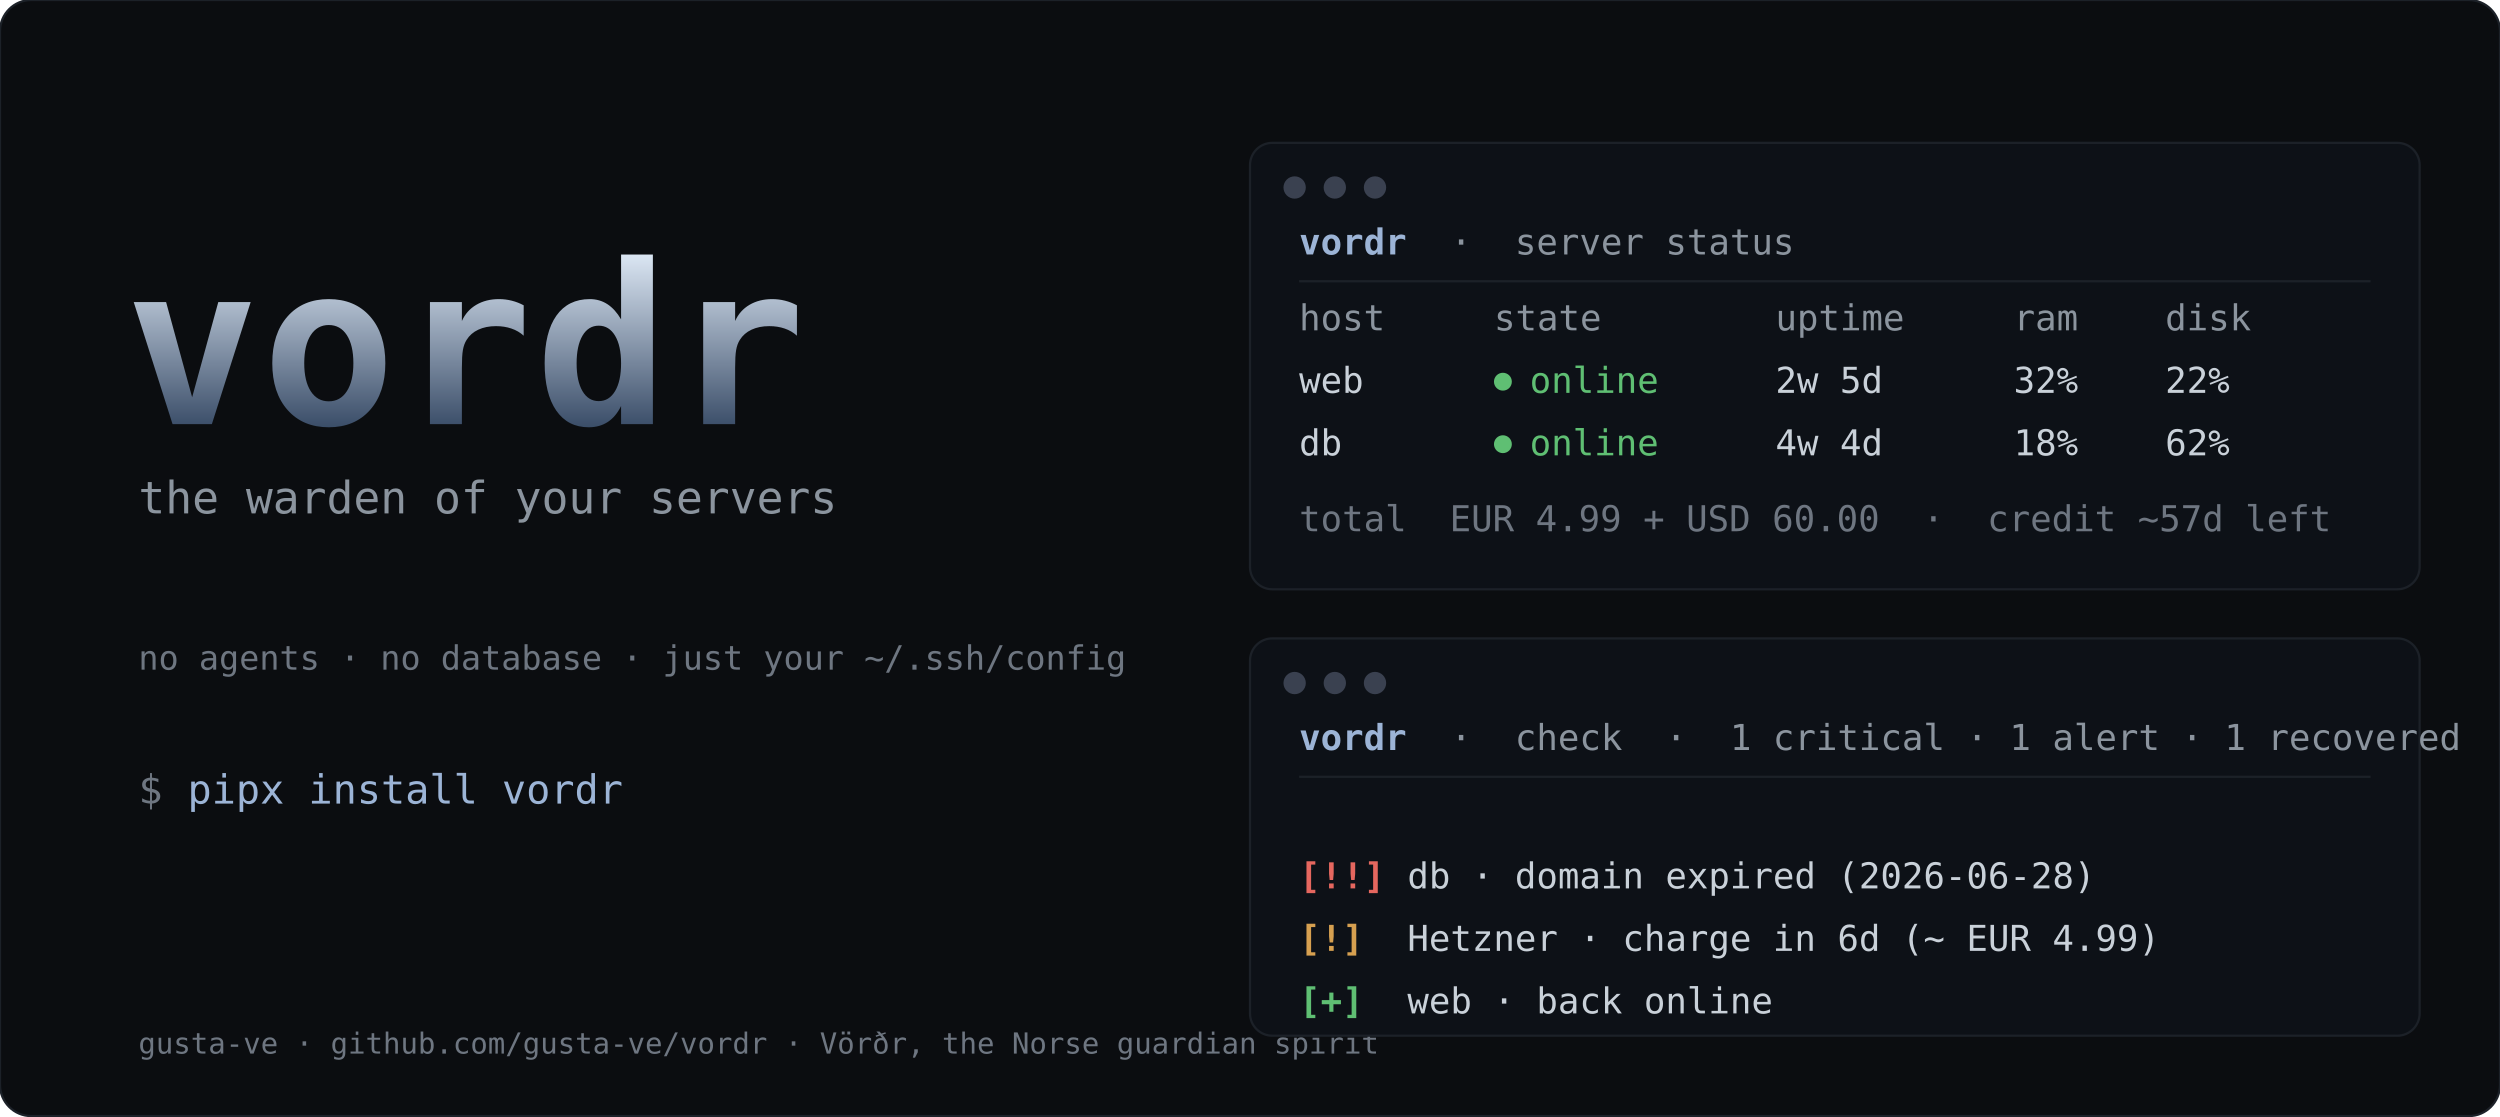
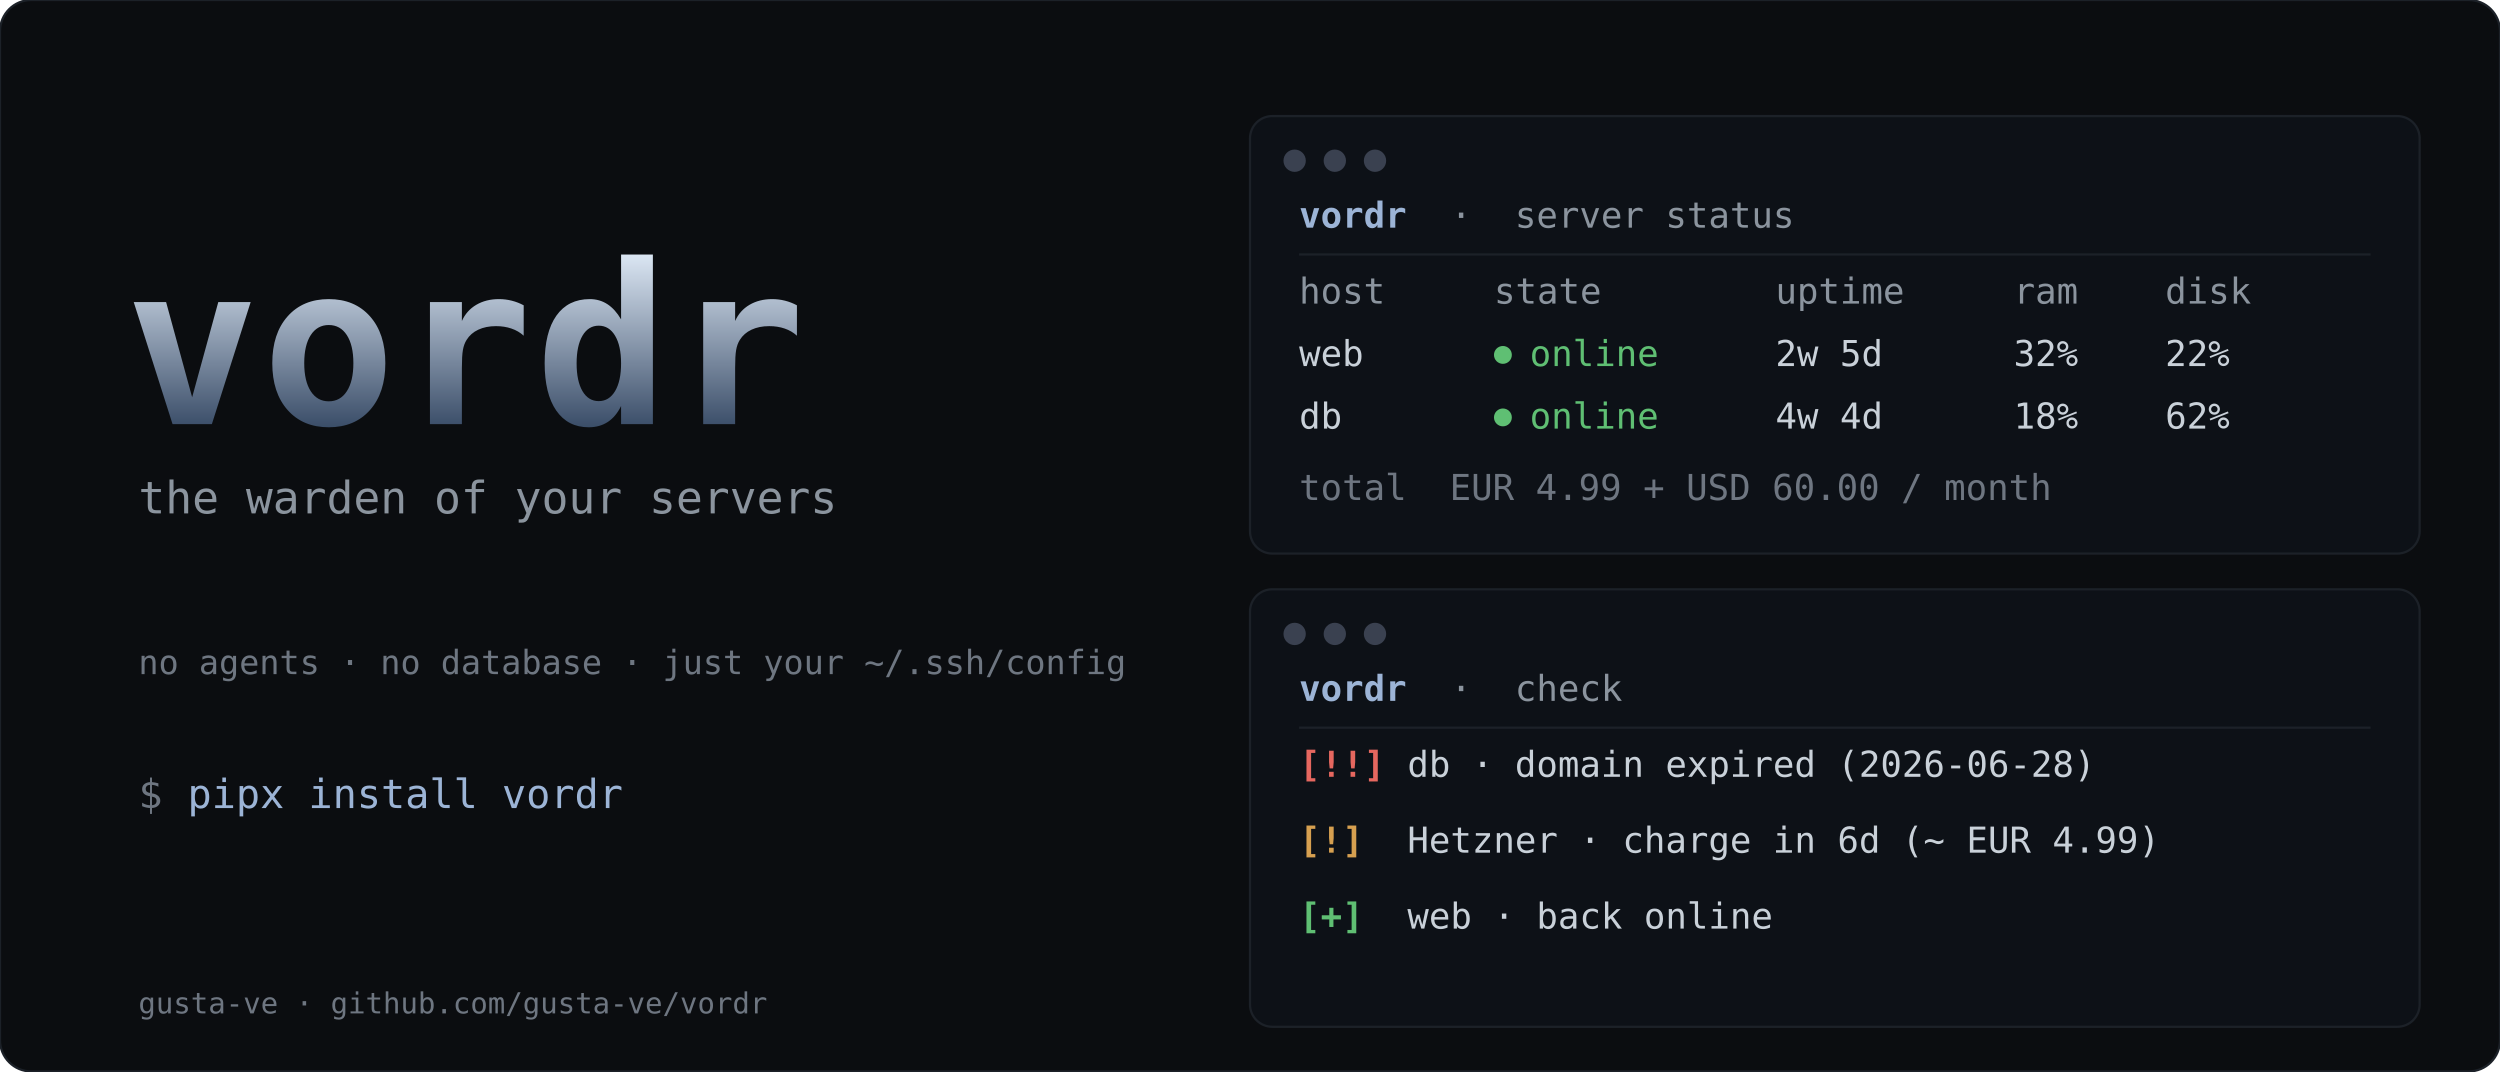
- <svg xmlns="http://www.w3.org/2000/svg" width="1120" height="500" viewBox="0 0 1120 500" font-family="ui-monospace,SFMono-Regular,Menlo,Consolas,monospace">
+ <svg xmlns="http://www.w3.org/2000/svg" width="1120" height="480" viewBox="0 0 1120 480" font-family="ui-monospace,SFMono-Regular,Menlo,Consolas,monospace">
  <defs>
    <linearGradient id="wm" x1="0" y1="0" x2="0" y2="1">
      <stop offset="0" stop-color="#dbe6f3" />
      <stop offset="1" stop-color="#3a4d68" />
    </linearGradient>
  </defs>
-   <rect width="1120" height="500" rx="14" fill="#0b0d10" stroke="#1c2128" />
+   <rect width="1120" height="480" rx="14" fill="#0b0d10" stroke="#1c2128" />
  <text x="56" y="190" font-size="100" font-weight="800" fill="url(#wm)" letter-spacing="1">vordr</text>
  <text x="62" y="230" font-size="20" fill="#8b949e" xml:space="preserve">the warden of your servers</text>
-   <text x="62" y="300" font-size="15" fill="#6e7681" xml:space="preserve">no agents · no database · just your ~/.ssh/config</text>
-   <text x="62" y="360" font-size="18" fill="#6e7681" xml:space="preserve">$</text>
-   <text x="84" y="360" font-size="18" fill="#9cb4d6" xml:space="preserve">pipx install vordr</text>
-   <text x="62" y="472" font-size="13" fill="#6e7681" xml:space="preserve">gusta-ve · github.com/gusta-ve/vordr · Vörðr, the Norse guardian spirit</text>
-   <rect x="560" y="64" width="524" height="200" rx="10" fill="#0d1117" stroke="#1c2128" />
-   <circle cx="580" cy="84" r="5" fill="#3a4150" />
-   <circle cx="598" cy="84" r="5" fill="#3a4150" />
-   <circle cx="616" cy="84" r="5" fill="#3a4150" />
-   <text x="582" y="114" font-size="16" fill="#9cb4d6" font-weight="700" xml:space="preserve">vordr</text>
-   <text x="630.5" y="114" font-size="16" fill="#8b949e" xml:space="preserve">  ·  server status</text>
-   <line x1="582" y1="126" x2="1062" y2="126" stroke="#1c2128" />
-   <text x="582.0" y="148" font-size="16" fill="#8b949e" xml:space="preserve">host</text>
-   <text x="669.3" y="148" font-size="16" fill="#8b949e" xml:space="preserve">state</text>
-   <text x="795.4" y="148" font-size="16" fill="#8b949e" xml:space="preserve">uptime</text>
-   <text x="902.1" y="148" font-size="16" fill="#8b949e" xml:space="preserve">ram</text>
-   <text x="970.0" y="148" font-size="16" fill="#8b949e" xml:space="preserve">disk</text>
-   <text x="582.0" y="176" font-size="16" fill="#c9d1d9" xml:space="preserve">web</text>
-   <circle cx="673.3" cy="171" r="4" fill="#5fbf73" />
-   <text x="685.3" y="176" font-size="16" fill="#5fbf73" xml:space="preserve">online</text>
-   <text x="795.4" y="176" font-size="16" fill="#c9d1d9" xml:space="preserve">2w 5d</text>
-   <text x="902.1" y="176" font-size="16" fill="#c9d1d9" xml:space="preserve">32%</text>
-   <text x="970.0" y="176" font-size="16" fill="#c9d1d9" xml:space="preserve">22%</text>
-   <text x="582.0" y="204" font-size="16" fill="#c9d1d9" xml:space="preserve">db</text>
-   <circle cx="673.3" cy="199" r="4" fill="#5fbf73" />
-   <text x="685.3" y="204" font-size="16" fill="#5fbf73" xml:space="preserve">online</text>
-   <text x="795.4" y="204" font-size="16" fill="#c9d1d9" xml:space="preserve">4w 4d</text>
-   <text x="902.1" y="204" font-size="16" fill="#c9d1d9" xml:space="preserve">18%</text>
-   <text x="970.0" y="204" font-size="16" fill="#c9d1d9" xml:space="preserve">62%</text>
-   <text x="582" y="238" font-size="16" fill="#6e7681" xml:space="preserve">total  EUR 4.99 + USD 60.00  ·  credit ~57d left</text>
-   <rect x="560" y="286" width="524" height="178" rx="10" fill="#0d1117" stroke="#1c2128" />
-   <circle cx="580" cy="306" r="5" fill="#3a4150" />
-   <circle cx="598" cy="306" r="5" fill="#3a4150" />
-   <circle cx="616" cy="306" r="5" fill="#3a4150" />
-   <text x="582" y="336" font-size="16" fill="#9cb4d6" font-weight="700" xml:space="preserve">vordr</text>
-   <text x="630.5" y="336" font-size="16" fill="#8b949e" xml:space="preserve">  ·  check  ·  1 critical · 1 alert · 1 recovered</text>
-   <line x1="582" y1="348" x2="1062" y2="348" stroke="#1c2128" />
-   <text x="582" y="398" font-size="16" fill="#e5675f" font-weight="700" xml:space="preserve">[!!]</text>
-   <text x="630.5" y="398" font-size="16" fill="#c9d1d9" xml:space="preserve">db · domain expired (2026-06-28)</text>
-   <text x="582" y="426" font-size="16" fill="#d6a050" font-weight="700" xml:space="preserve">[!]</text>
-   <text x="630.5" y="426" font-size="16" fill="#c9d1d9" xml:space="preserve">Hetzner · charge in 6d (~ EUR 4.99)</text>
-   <text x="582" y="454" font-size="16" fill="#5fbf73" font-weight="700" xml:space="preserve">[+]</text>
-   <text x="630.5" y="454" font-size="16" fill="#c9d1d9" xml:space="preserve">web · back online</text>
+   <text x="62" y="302" font-size="15" fill="#6e7681" xml:space="preserve">no agents · no database · just your ~/.ssh/config</text>
+   <text x="62" y="362" font-size="18" fill="#6e7681" xml:space="preserve">$</text>
+   <text x="84" y="362" font-size="18" fill="#9cb4d6" xml:space="preserve">pipx install vordr</text>
+   <text x="62" y="454" font-size="13" fill="#6e7681" xml:space="preserve">gusta-ve · github.com/gusta-ve/vordr</text>
+   <rect x="560" y="52" width="524" height="196" rx="10" fill="#0d1117" stroke="#1c2128" />
+   <circle cx="580" cy="72" r="5" fill="#3a4150" />
+   <circle cx="598" cy="72" r="5" fill="#3a4150" />
+   <circle cx="616" cy="72" r="5" fill="#3a4150" />
+   <text x="582" y="102" font-size="16" fill="#9cb4d6" font-weight="700" xml:space="preserve">vordr</text>
+   <text x="630.5" y="102" font-size="16" fill="#8b949e" xml:space="preserve">  ·  server status</text>
+   <line x1="582" y1="114" x2="1062" y2="114" stroke="#1c2128" />
+   <text x="582.0" y="136" font-size="16" fill="#8b949e" xml:space="preserve">host</text>
+   <text x="669.3" y="136" font-size="16" fill="#8b949e" xml:space="preserve">state</text>
+   <text x="795.4" y="136" font-size="16" fill="#8b949e" xml:space="preserve">uptime</text>
+   <text x="902.1" y="136" font-size="16" fill="#8b949e" xml:space="preserve">ram</text>
+   <text x="970.0" y="136" font-size="16" fill="#8b949e" xml:space="preserve">disk</text>
+   <text x="582.0" y="164" font-size="16" fill="#c9d1d9" xml:space="preserve">web</text>
+   <circle cx="673.3" cy="159" r="4" fill="#5fbf73" />
+   <text x="685.3" y="164" font-size="16" fill="#5fbf73" xml:space="preserve">online</text>
+   <text x="795.4" y="164" font-size="16" fill="#c9d1d9" xml:space="preserve">2w 5d</text>
+   <text x="902.1" y="164" font-size="16" fill="#c9d1d9" xml:space="preserve">32%</text>
+   <text x="970.0" y="164" font-size="16" fill="#c9d1d9" xml:space="preserve">22%</text>
+   <text x="582.0" y="192" font-size="16" fill="#c9d1d9" xml:space="preserve">db</text>
+   <circle cx="673.3" cy="187" r="4" fill="#5fbf73" />
+   <text x="685.3" y="192" font-size="16" fill="#5fbf73" xml:space="preserve">online</text>
+   <text x="795.4" y="192" font-size="16" fill="#c9d1d9" xml:space="preserve">4w 4d</text>
+   <text x="902.1" y="192" font-size="16" fill="#c9d1d9" xml:space="preserve">18%</text>
+   <text x="970.0" y="192" font-size="16" fill="#c9d1d9" xml:space="preserve">62%</text>
+   <text x="582" y="224" font-size="16" fill="#6e7681" xml:space="preserve">total  EUR 4.99 + USD 60.00 / month</text>
+   <rect x="560" y="264" width="524" height="196" rx="10" fill="#0d1117" stroke="#1c2128" />
+   <circle cx="580" cy="284" r="5" fill="#3a4150" />
+   <circle cx="598" cy="284" r="5" fill="#3a4150" />
+   <circle cx="616" cy="284" r="5" fill="#3a4150" />
+   <text x="582" y="314" font-size="16" fill="#9cb4d6" font-weight="700" xml:space="preserve">vordr</text>
+   <text x="630.5" y="314" font-size="16" fill="#8b949e" xml:space="preserve">  ·  check</text>
+   <line x1="582" y1="326" x2="1062" y2="326" stroke="#1c2128" />
+   <text x="582" y="348" font-size="16" fill="#e5675f" font-weight="700" xml:space="preserve">[!!]</text>
+   <text x="630.5" y="348" font-size="16" fill="#c9d1d9" xml:space="preserve">db · domain expired (2026-06-28)</text>
+   <text x="582" y="382" font-size="16" fill="#d6a050" font-weight="700" xml:space="preserve">[!]</text>
+   <text x="630.5" y="382" font-size="16" fill="#c9d1d9" xml:space="preserve">Hetzner · charge in 6d (~ EUR 4.99)</text>
+   <text x="582" y="416" font-size="16" fill="#5fbf73" font-weight="700" xml:space="preserve">[+]</text>
+   <text x="630.5" y="416" font-size="16" fill="#c9d1d9" xml:space="preserve">web · back online</text>
</svg>
